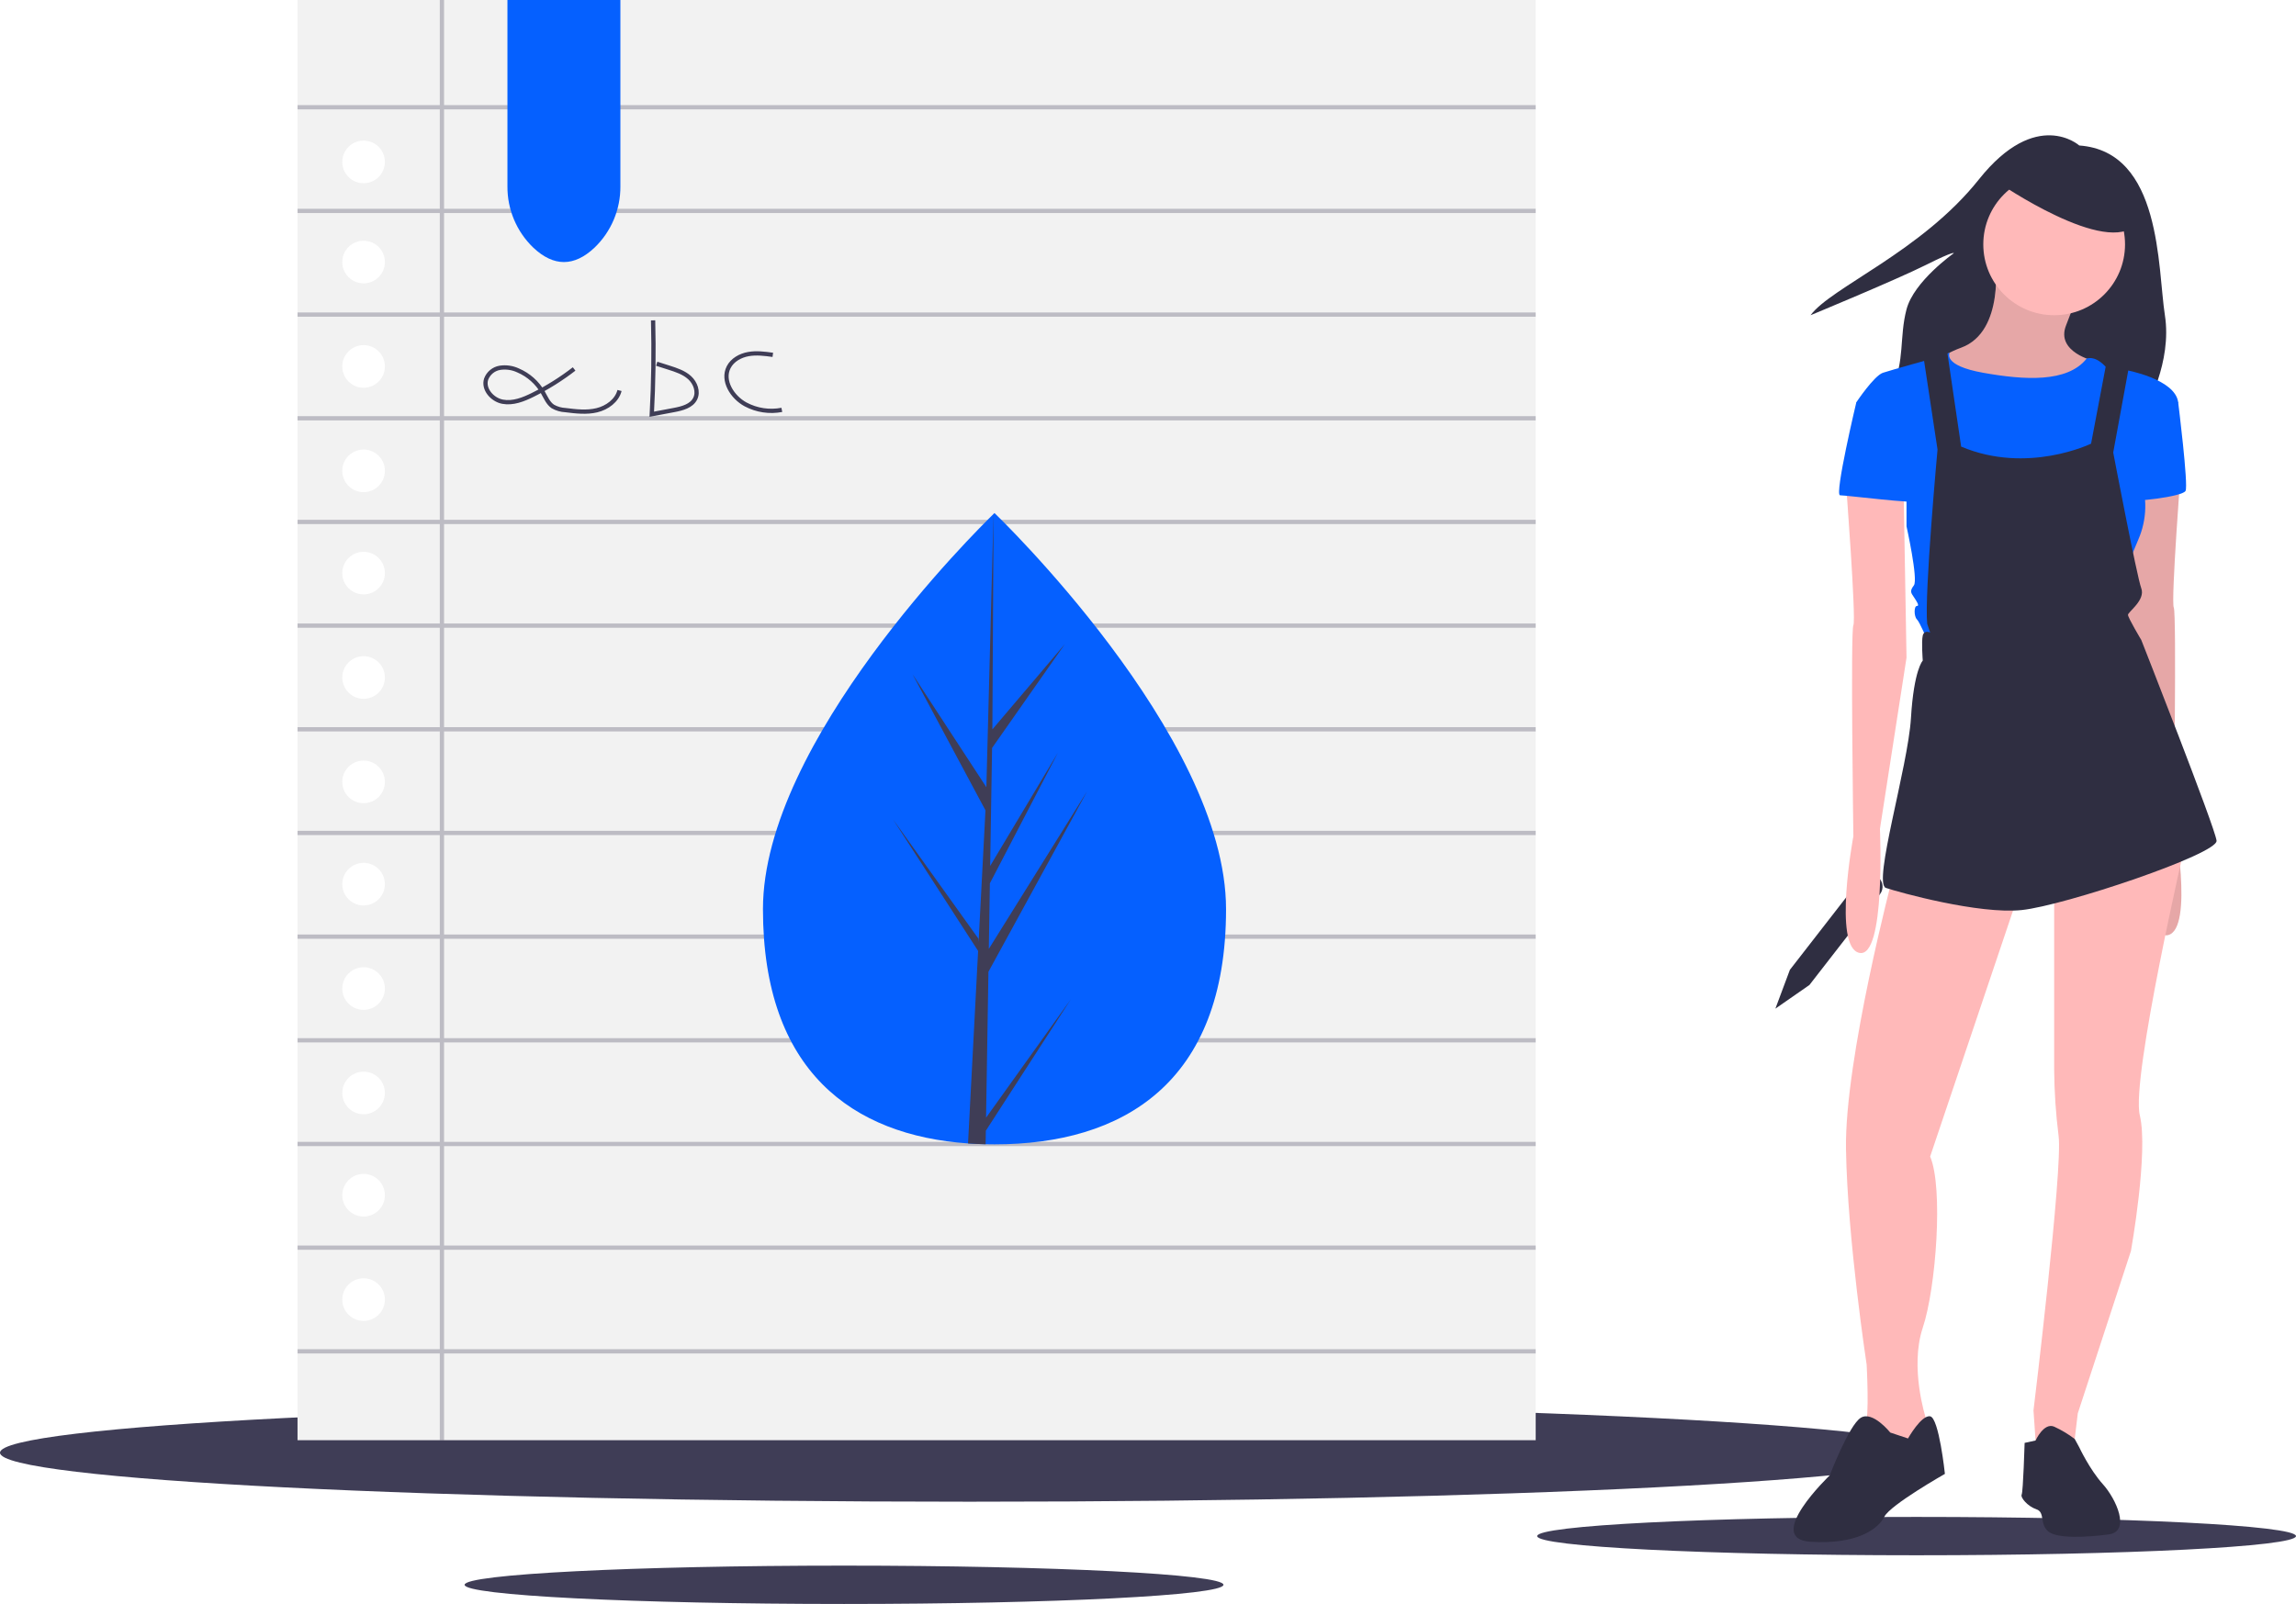
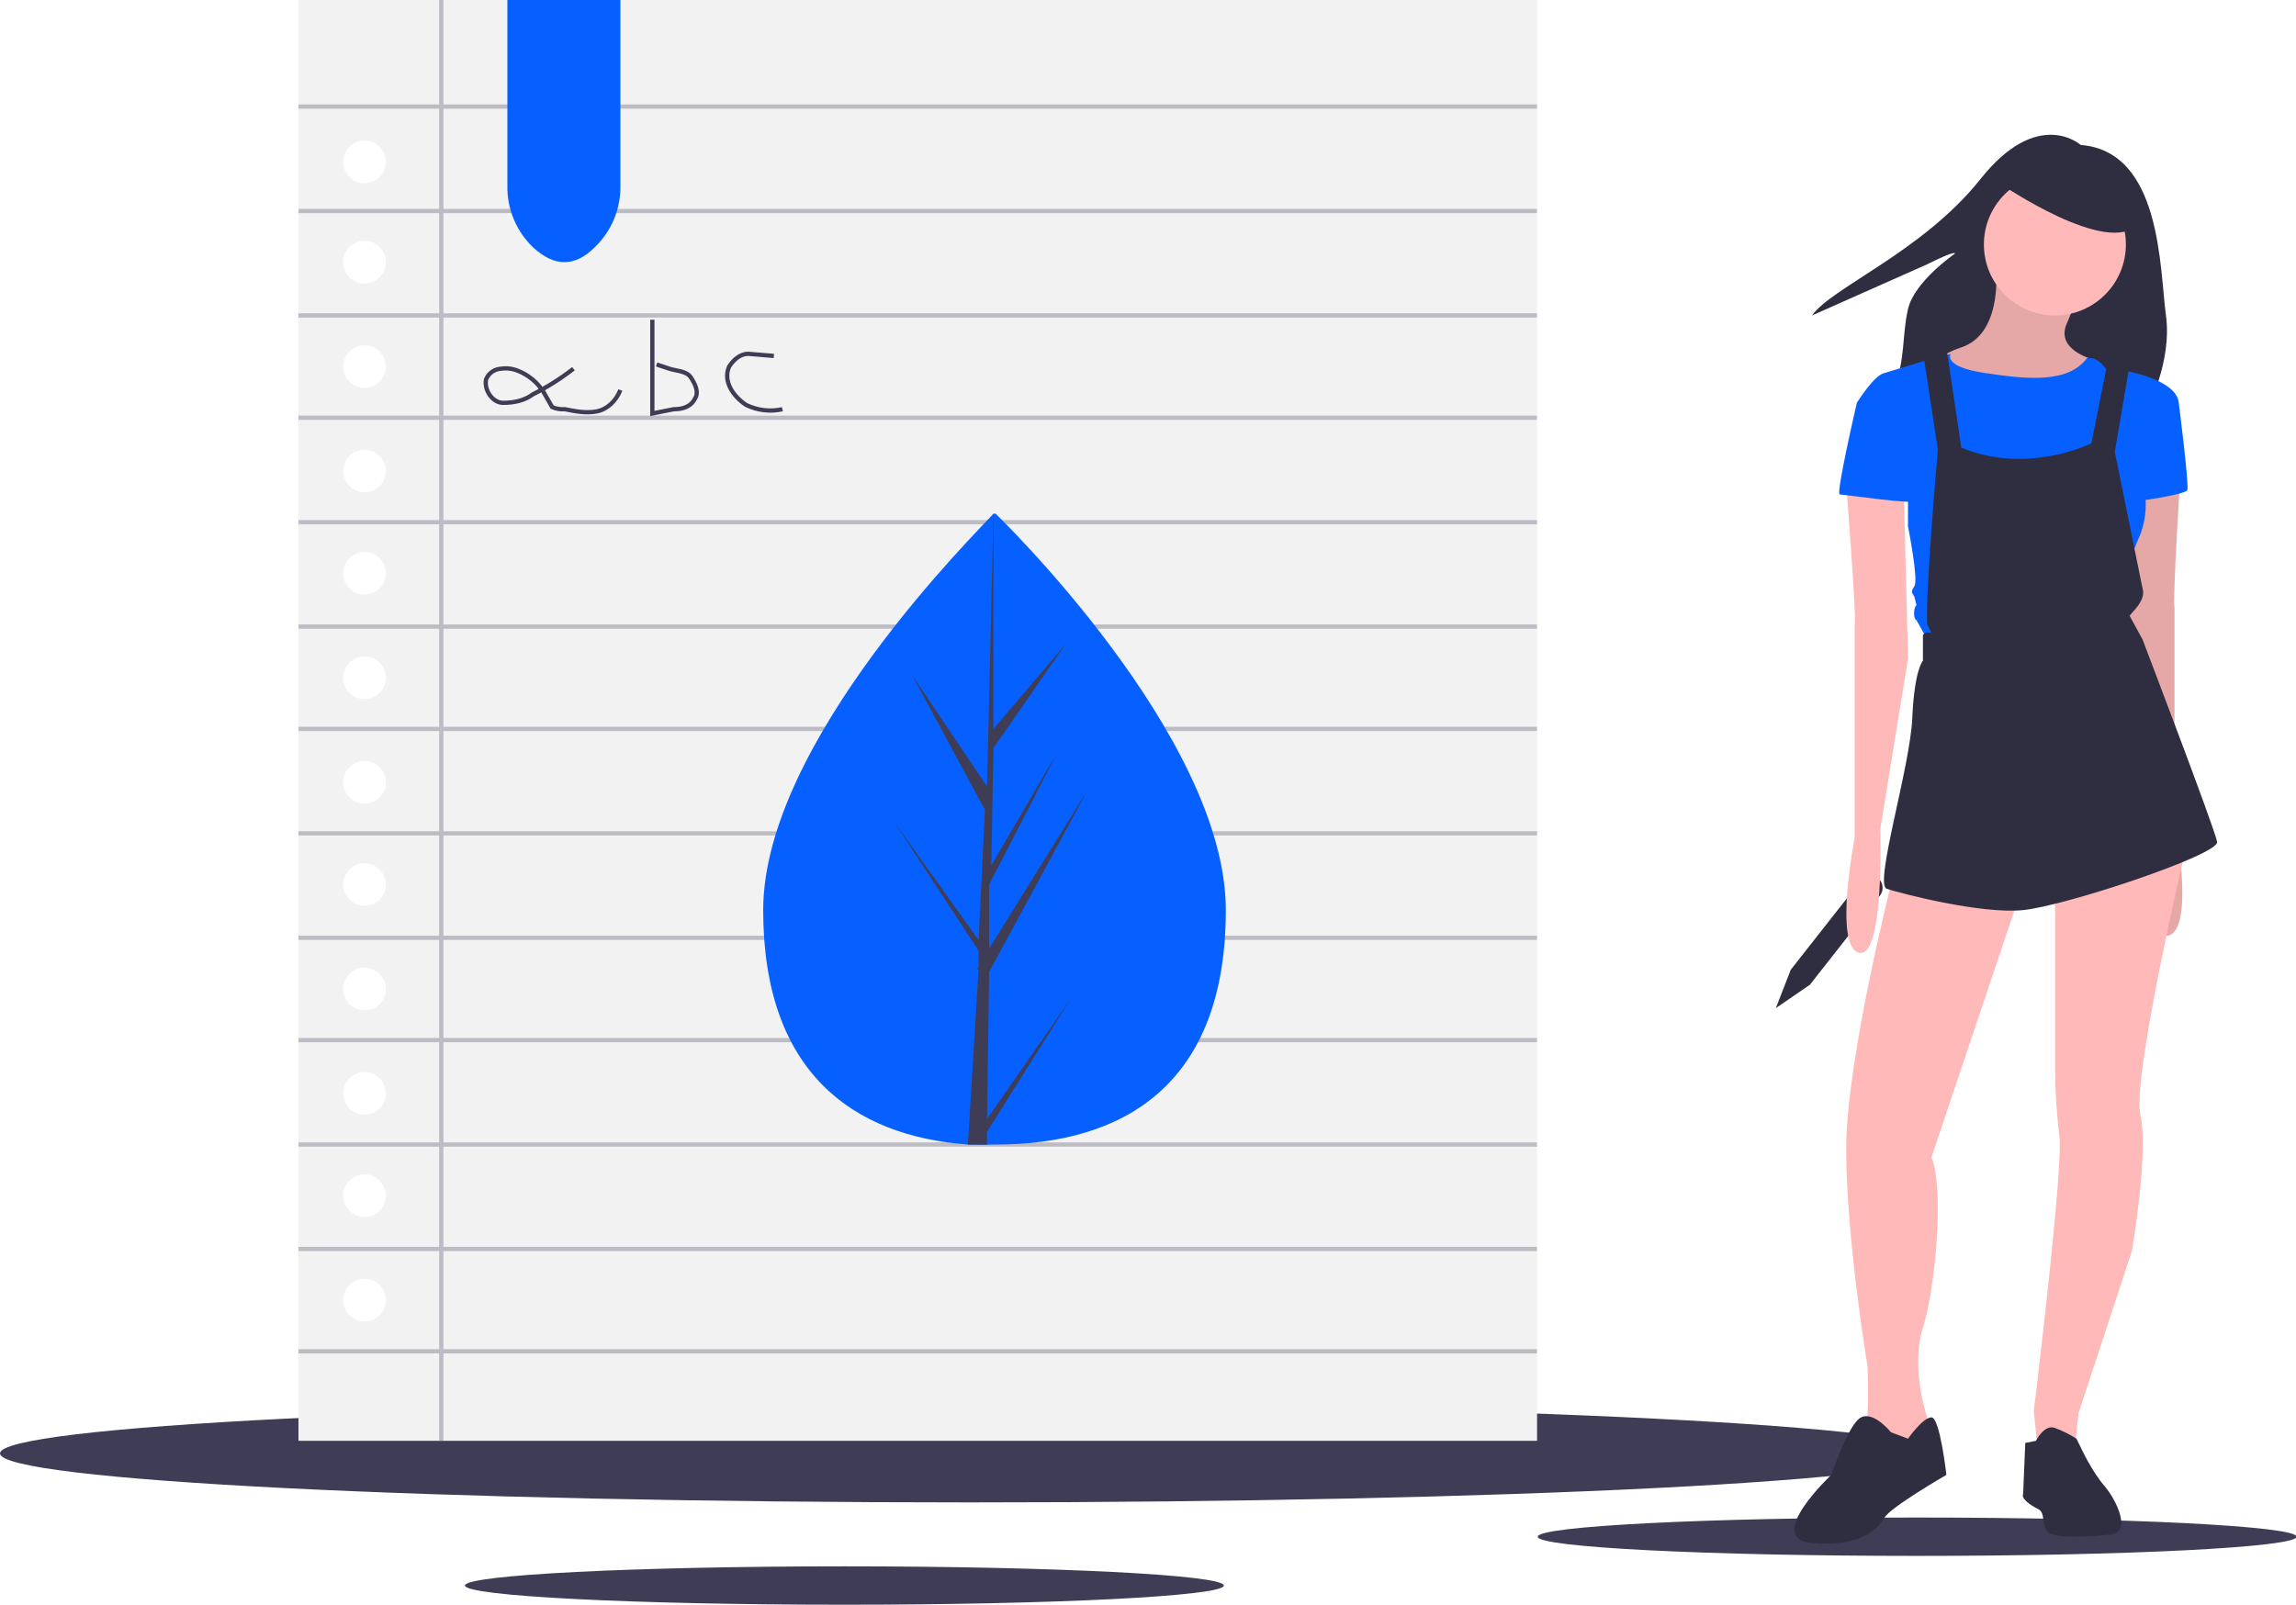
- <svg xmlns="http://www.w3.org/2000/svg" data-name="Layer 1" viewBox="0 0 1077.382 752.861">
+ <svg xmlns="http://www.w3.org/2000/svg" data-name="Layer 1" viewBox="0 0 1077 753">
  <defs />
-   <ellipse cx="455" cy="681.861" fill="#3f3d56" rx="455" ry="23" />
-   <ellipse cx="899.338" cy="721" fill="#3f3d56" rx="178.043" ry="9" />
-   <ellipse cx="396.056" cy="743.861" fill="#3f3d56" rx="178.043" ry="9" />
-   <path fill="#2f2e41" d="M833.082 473.432l15.975-11.104 33.109-42.618a5.803 5.803 0 00-1.022-8.143 5.803 5.803 0 00-8.143 1.022l-33.109 42.618zM975.678 68.288s-20.091-18.013-47.11 15.934-69.279 50.574-78.978 63.737c0 0 40.182-16.627 54.038-23.555s13.163-5.542 13.163-5.542-18.705 13.163-22.169 26.326-.693 24.248-6.928 37.411 119.16 9.006 119.16 9.006 12.47-21.477 9.006-43.646-1.386-76.9-40.182-79.671z" />
-   <path fill="#ffb9b9" d="M936.189 121.633s4.85 33.947-15.934 41.567-13.163 18.013-13.163 18.013l31.176 15.241 33.254-10.392 11.085-16.627s-18.013-4.157-13.163-16.627 6.235-16.627 6.235-16.627z" />
-   <path d="M936.189 121.633s4.85 33.947-15.934 41.567-13.163 18.013-13.163 18.013l31.176 15.241 33.254-10.392 11.085-16.627s-18.013-4.157-13.163-16.627 6.235-16.627 6.235-16.627z" opacity=".1" />
-   <path fill="#ffb9b9" d="M1023.481 218.624s-4.85 63.737-3.464 66.508 0 99.069 0 99.069 9.699 51.959-2.771 54.73-9.699-58.194-9.699-58.194l-12.47-80.364 1.386-79.671z" />
-   <path d="M1023.481 218.624s-4.85 63.737-3.464 66.508 0 99.069 0 99.069 9.699 51.959-2.771 54.73-9.699-58.194-9.699-58.194l-12.47-80.364 1.386-79.671z" opacity=".1" />
-   <path fill="#ffb9b9" d="M888.387 410.527s-22.862 86.599-22.169 128.859 9.699 101.147 9.699 101.147 1.386 25.633-.693 28.404 10.392 14.549 10.392 14.549l13.163-7.621 4.85-5.542v-4.85s-7.621-23.555-1.386-42.26 9.699-65.815 3.464-80.364l42.953-127.474z" />
-   <path fill="#2f2e41" d="M887.001 672.402s-8.313-10.392-13.856-6.928-14.549 27.019-14.549 27.019-31.176 29.79-9.006 31.176 31.868-6.235 34.64-11.777 28.404-20.091 28.404-20.091-2.771-26.326-6.928-27.019-10.392 10.392-10.392 10.392z" />
-   <path fill="#ffb9b9" d="M963.901 416.069v85.906a265.616 265.616 0 002.078 31.176c2.078 15.241-11.777 128.859-11.777 128.859l1.386 20.091 17.32-1.386 2.078-17.32 24.94-76.207s8.313-46.417 4.157-63.737 21.477-128.166 21.477-128.166z" />
-   <path fill="#2f2e41" d="M950.045 677.251l5.131-1.115s3.875-8.584 8.725-6.505a52.3 52.3 0 019.643 5.778l2.134 3.921s4.85 10.392 11.085 17.32 13.163 22.169 2.771 23.555-24.248 2.078-28.404-1.386-1.386-9.006-5.542-10.392-7.621-5.542-6.928-6.928 1.386-24.248 1.386-24.248z" />
-   <circle cx="963.901" cy="114.705" r="33.254" fill="#ffb9b9" />
-   <path fill="#0560ff" d="M905.706 168.743l9.151-3.195s-3.609 5.966 15.789 9.43 39.487 4.69 48.494-6.661c0 0 3.465-1.652 8.314 3.197s7.621 3.464 7.621 3.464l-3.464 18.013-6.928 33.254-9.006 24.94-25.633-5.542-27.712-20.091-10.392-27.019v-24.94z" />
-   <path fill="#0560ff" d="M990.227 178.442l6.928-4.85s23.555 4.157 24.94 15.241l-18.013 34.64a39.437 39.437 0 01-.693 29.79c-6.928 15.934-6.235 19.398-6.235 19.398l-4.85 20.784-87.984 6.928s-3.464-8.313-4.85-9.699-1.386-6.235 0-6.235 0-2.078-1.386-4.157-2.078-2.771 0-5.542-3.464-27.712-3.464-27.712v-27.019l-23.555-31.176s8.313-12.47 12.47-13.856 23.93-6.85 23.93-6.85l4.474 6.588 6.235 50.143 9.006 30.483 37.921-6.443 14.731-24.732 9.699-29.097z" />
-   <path fill="#0560ff" d="M1016.553 184.677l5.542 4.157s4.85 38.796 3.464 41.567-25.633 5.542-26.326 4.157 17.32-49.881 17.32-49.881z" />
-   <path fill="#ffb9b9" d="M866.217 226.937s4.85 63.737 3.464 66.508 0 99.069 0 99.069-9.699 51.959 2.771 54.73 9.699-58.194 9.699-58.194l12.47-80.364-1.386-79.671z" />
-   <path fill="#2f2e41" d="M902.242 165.279l6.928 45.724s-6.235 67.894-4.85 81.749l1.386 4.157s-2.771-1.386-3.464 1.386 0 11.777 0 11.777-4.157 4.157-5.542 27.019-18.013 77.593-11.777 79.671 43.646 12.47 63.737 10.392 92.141-26.326 91.448-32.561-35.332-94.22-35.332-94.22-6.235-10.392-6.235-11.777 8.313-6.928 6.235-12.47-13.163-63.737-13.163-63.737l7.621-41.567-10.392-2.771-7.621 40.182s-29.79 14.549-60.966 1.386l-6.928-47.11z" />
-   <path fill="#0560ff" d="M876.609 186.755l-5.542 2.078s-10.392 43.646-7.621 43.646 36.025 4.157 36.025 2.771-6.235-35.332-6.235-35.332z" />
-   <path fill="#2f2e41" d="M937.575 85.608s51.267 35.332 65.122 19.398-24.248-29.79-24.248-29.79l-31.868-3.464z" />
-   <path fill="#f2f2f2" d="M139.613 0v676h581V0zm31 620a10 10 0 1110-10 10 10 0 01-10 10zm0-49a10 10 0 1110-10 10 10 0 01-10 10zm0-48a10 10 0 1110-10 10 10 0 01-10 10zm0-49a10 10 0 1110-10 10 10 0 01-10 10zm0-49a10 10 0 1110-10 10 10 0 01-10 10zm0-48a10 10 0 1110-10 10 10 0 01-10 10zm0-49a10 10 0 1110-10 10 10 0 01-10 10zm0-49a10 10 0 1110-10 10 10 0 01-10 10zm0-48a10 10 0 1110-10 10 10 0 01-10 10zm0-49a10 10 0 1110-10 10 10 0 01-10 10zm0-49a10 10 0 1110-10 10 10 0 01-10 10zm0-47a10 10 0 1110-10 10 10 0 01-10 10z" />
-   <path fill="#3f3d56" d="M720.613 51.338v-2H208.369V0h-2v49.338h-66.756v2h66.756V98h-66.756v2h66.756v46.662h-66.756v2h66.756v46.661h-66.756v2h66.756v46.661h-66.756v2h66.756v46.662h-66.756v2h66.756v46.661h-66.756v2h66.756v46.662h-66.756v2h66.756v46.661h-66.756v2h66.756v46.661h-66.756v2h66.756v46.662h-66.756v2h66.756v46.661h-66.756v2h66.756v46.661h-66.756v2h66.756V676h2v-40.725h512.244v-2H208.369v-46.661h512.244v-2H208.369v-46.661h512.244v-2H208.369v-46.662h512.244v-2H208.369V440.63h512.244v-2H208.369v-46.661h512.244v-2H208.369v-46.662h512.244v-2H208.369v-46.661h512.244v-2H208.369v-46.662h512.244v-2H208.369v-46.661h512.244v-2H208.369v-46.661h512.244v-2H208.369V100h512.244v-2H208.369V51.338h512.244z" opacity=".3" />
-   <path fill="none" stroke="#3f3d56" stroke-miterlimit="10" stroke-width="2" d="M269.399 173.179a115.522 115.522 0 01-19.378 12.146c-4.424 2.195-9.332 4.15-14.184 3.229s-9.209-5.879-7.727-10.59a8.373 8.373 0 016.45-5.326 14.822 14.822 0 018.56 1.235 24.614 24.614 0 0111.618 10.309c1.356 2.361 2.418 5.068 4.669 6.599a13.266 13.266 0 005.929 1.716c4.904.613 9.936 1.22 14.74.061s9.407-4.483 10.632-9.271M306.463 150.364q.57 22.031-.616 44.061l10.422-1.969c3.842-.726 8.212-1.835 9.948-5.338 1.619-3.266.078-7.389-2.616-9.843s-6.285-3.626-9.759-4.731l-5.69-1.811M362.637 166.556c-3.805-.527-7.687-1.032-11.469-.354s-7.512 2.736-9.255 6.16c-3.22 6.323 1.713 14.109 7.965 17.465a25.77 25.77 0 0016.99 2.558" />
-   <path fill="#0560ff" d="M278.967 116.252q-14.354 13.497-28.708 0a39.492 39.492 0 01-12.146-28.835V0h53v87.417a39.492 39.492 0 01-12.146 28.835zM575.313 426.73c0 81.83-48.64 110.4-108.65 110.4-1.39 0-2.78-.02-4.16-.05-2.78-.06-5.54-.19-8.26-.38-54.16-3.83-96.23-33.87-96.23-109.97 0-78.74 100.62-178.11 108.2-185.48a.01.01 0 01.01-.01c.29-.29.44-.43.44-.43s108.65 104.1 108.65 185.92z" />
-   <path fill="#3f3d56" d="M462.703 524.61l39.74-55.52-39.84 61.62-.1 6.37c-2.78-.06-5.54-.19-8.26-.38l4.28-81.86-.03-.64.07-.11.41-7.74-39.94-61.77 40.06 55.97.1 1.64 3.23-61.85-34.19-63.83 34.61 52.98 3.37-128.24.01-.44v.43l-.56 101.12 34.04-40.09-34.18 48.8-.9 55.38 31.79-53.15-31.92 61.3-.5 30.79 46.13-73.98-46.31 84.72z" />
+   <ellipse cx="455" cy="681.9" fill="#3f3d56" rx="455" ry="23" />
+   <ellipse cx="899.3" cy="721" fill="#3f3d56" rx="178" ry="9" />
+   <ellipse cx="396.1" cy="743.9" fill="#3f3d56" rx="178" ry="9" />
+   <path fill="#2f2e41" d="M833 473l16-11 33-42a6 6 0 00-1-8 6 6 0 00-8 1l-33 42zM976 68s-20-18-47 16-70 51-79 64l54-24c14-7 13-5 13-5s-19 13-22 26-1 24-7 38 119 9 119 9 12-22 9-44-2-77-40-80z" />
+   <path fill="#ffb9b9" d="M936 122s5 34-16 41-13 18-13 18l31 15 34-10 11-17s-18-4-14-16l7-17z" />
+   <path d="M936 122s5 34-16 41-13 18-13 18l31 15 34-10 11-17s-18-4-14-16l7-17z" opacity=".1" />
+   <path fill="#ffb9b9" d="M1023 219s-4 63-3 66v99s10 52-3 55-9-58-9-58l-13-81 1-79z" />
+   <path d="M1023 219s-4 63-3 66v99s10 52-3 55-9-58-9-58l-13-81 1-79z" opacity=".1" />
+   <path fill="#ffb9b9" d="M888 411s-22 86-22 128 10 102 10 102 1 25-1 28 11 14 11 14l13-7 5-6v-5s-8-23-2-42 10-66 4-80l43-128z" />
+   <path fill="#2f2e41" d="M887 672s-8-10-14-7-14 27-14 27-32 30-9 32 31-7 34-12 29-20 29-20-3-27-7-27-11 10-11 10z" />
+   <path fill="#ffb9b9" d="M964 416v86a266 266 0 002 31c2 15-12 129-12 129l2 20 17-1 2-18 25-76s8-46 4-64 22-128 22-128z" />
+   <path fill="#2f2e41" d="M950 677l5-1s4-8 9-6a52 52 0 0110 5l2 4s5 11 11 18 13 22 3 23-25 2-29-1-1-9-5-11-8-5-7-7l1-24z" />
+   <circle cx="963.9" cy="114.7" r="33.3" fill="#ffb9b9" />
+   <path fill="#0560ff" d="M906 169l9-3s-4 6 16 9 39 5 48-7c0 0 4-1 8 4s8 3 8 3l-3 18-7 33-9 25-26-5-28-20-10-27v-25z" />
+   <path fill="#0560ff" d="M990 178l7-4s24 4 25 15l-18 34a39 39 0 01-1 30c-7 16-6 20-6 20l-5 20-88 7-5-9c-2-1-1-7 0-7l-1-4c-1-2-2-2 0-5s-3-28-3-28v-27l-24-31s8-13 13-14l23-7 5 7 6 50 9 30 38-6 15-25 10-29z" />
+   <path fill="#0560ff" d="M1017 185l5 4s5 39 4 41-26 6-27 5 18-50 18-50z" />
+   <path fill="#ffb9b9" d="M866 227s5 64 4 66v100s-10 51 2 54 10-58 10-58l13-80-2-80z" />
+   <path fill="#2f2e41" d="M902 165l7 46s-6 68-5 82l2 4s-3-1-4 1v12s-4 4-5 27-18 78-12 80 44 12 64 10 92-26 91-32-35-95-35-95l-6-11c0-1 8-7 6-13l-13-64 7-41-10-3-8 40s-30 15-61 2l-7-47z" />
+   <path fill="#0560ff" d="M877 187l-6 2s-10 43-8 43 36 5 36 3l-6-35z" />
+   <path fill="#2f2e41" d="M938 86s51 35 65 19-25-30-25-30l-31-3z" />
+   <path fill="#f2f2f2" d="M140 0v676h581V0zm31 620a10 10 0 1110-10 10 10 0 01-10 10zm0-49a10 10 0 1110-10 10 10 0 01-10 10zm0-48a10 10 0 1110-10 10 10 0 01-10 10zm0-49a10 10 0 1110-10 10 10 0 01-10 10zm0-49a10 10 0 1110-10 10 10 0 01-10 10zm0-48a10 10 0 1110-10 10 10 0 01-10 10zm0-49a10 10 0 1110-10 10 10 0 01-10 10zm0-49a10 10 0 1110-10 10 10 0 01-10 10zm0-48a10 10 0 1110-10 10 10 0 01-10 10zm0-49a10 10 0 1110-10 10 10 0 01-10 10zm0-49a10 10 0 1110-10 10 10 0 01-10 10zm0-47a10 10 0 1110-10 10 10 0 01-10 10z" />
+   <path fill="#3f3d56" d="M721 51v-2H208V0h-2v49h-66v2h66v47h-66v2h66v47h-66v2h66v46h-66v2h66v47h-66v2h66v47h-66v2h66v46h-66v2h66v47h-66v2h66v47h-66v2h66v46h-66v2h66v47h-66v2h66v47h-66v2h66v46h-66v2h66v41h2v-41h513v-2H208v-46h513v-2H208v-47h513v-2H208v-47h513v-2H208v-46h513v-2H208v-47h513v-2H208v-47h513v-2H208v-46h513v-2H208v-47h513v-2H208v-47h513v-2H208v-46h513v-2H208v-47h513v-2H208V51h513z" opacity=".3" />
+   <path fill="none" stroke="#3f3d56" stroke-miterlimit="10" stroke-width="2" d="M269 173a116 116 0 01-19 12c-4 3-9 4-14 4s-9-6-8-11a8 8 0 017-5 15 15 0 018 1 25 25 0 0112 10l4 7a13 13 0 006 1c5 1 10 2 15 1s9-5 11-10m15-33v44l10-2c4 0 8-1 10-5 2-3 0-7-2-10s-7-3-10-4l-6-2m55-4l-12-1c-4 0-7 3-9 6-3 7 2 14 8 18a26 26 0 0017 2" />
+   <path fill="#0560ff" d="M279 116q-14 14-29 0a39 39 0 01-12-29V0h53v87a39 39 0 01-12 29zm296 311c0 82-48 110-108 110a192 192 0 01-13 0c-54-4-96-34-96-110 0-79 101-178 108-186h1s108 104 108 186z" />
+   <path fill="#3f3d56" d="M463 525l39-56-39 62v6h-9l5-82-1-1h1v-8l-40-61 40 56v1l3-62-34-63 35 52 3-128v101l34-40-34 49-1 55 31-53-32 62v30l46-74-46 85z" />
</svg>
